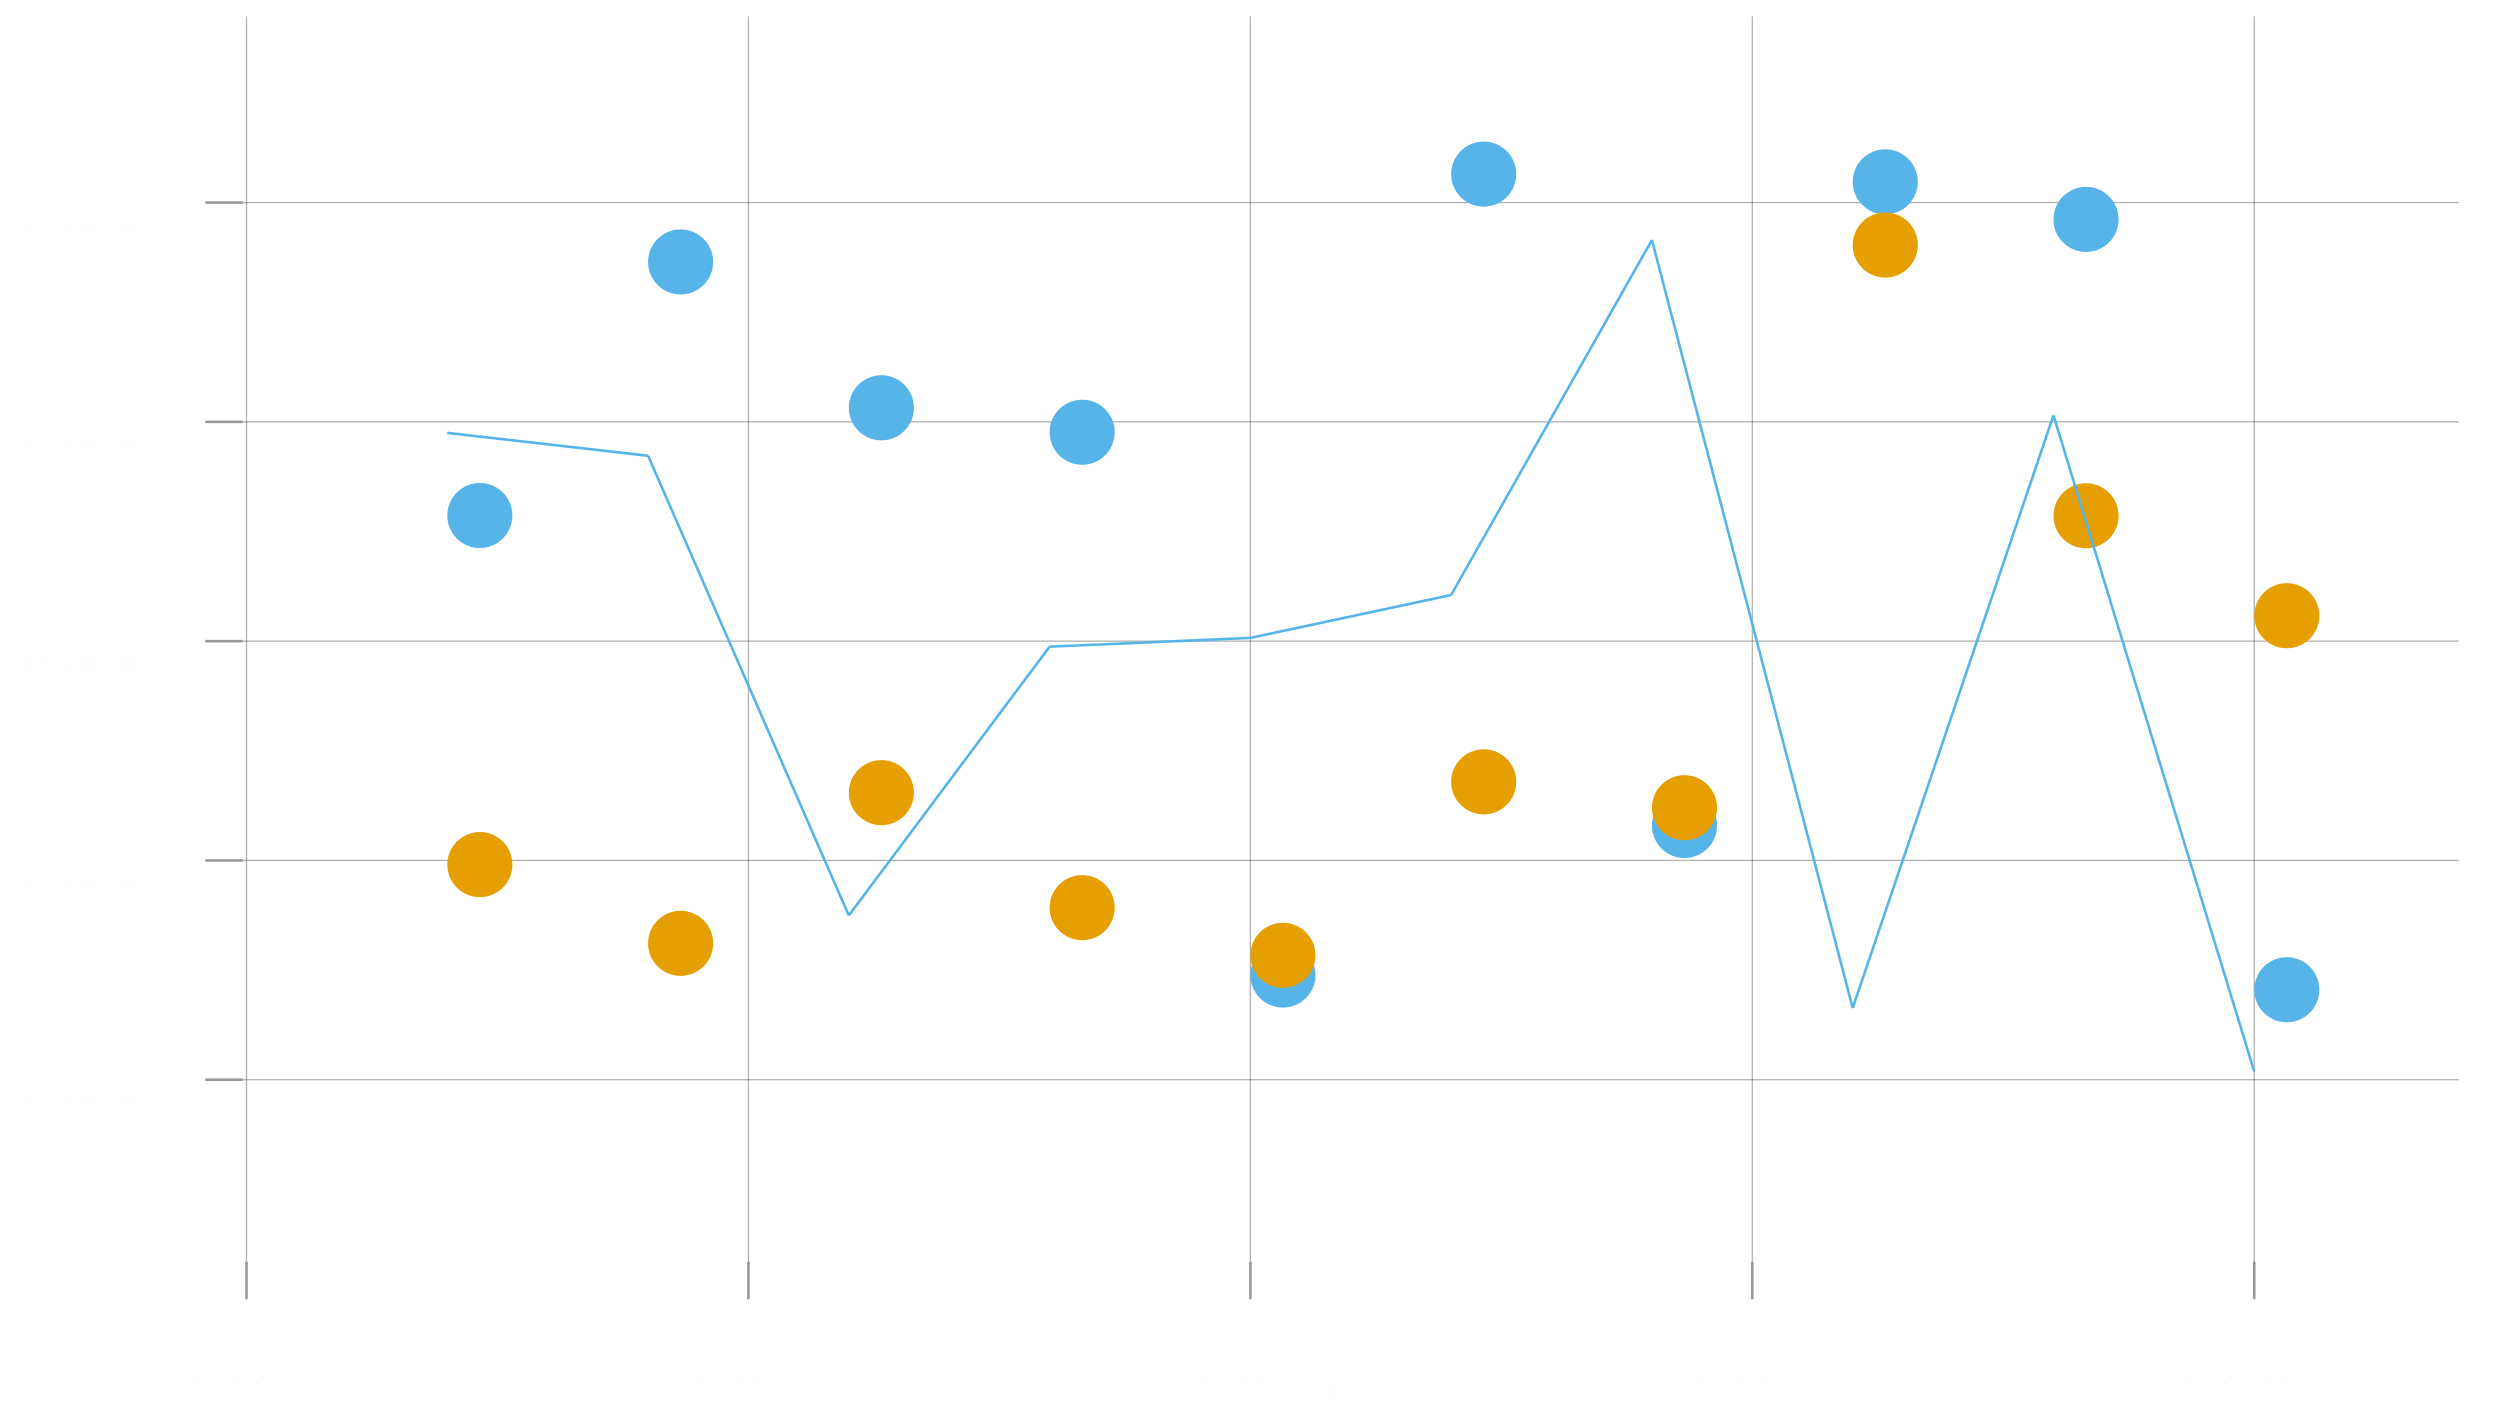
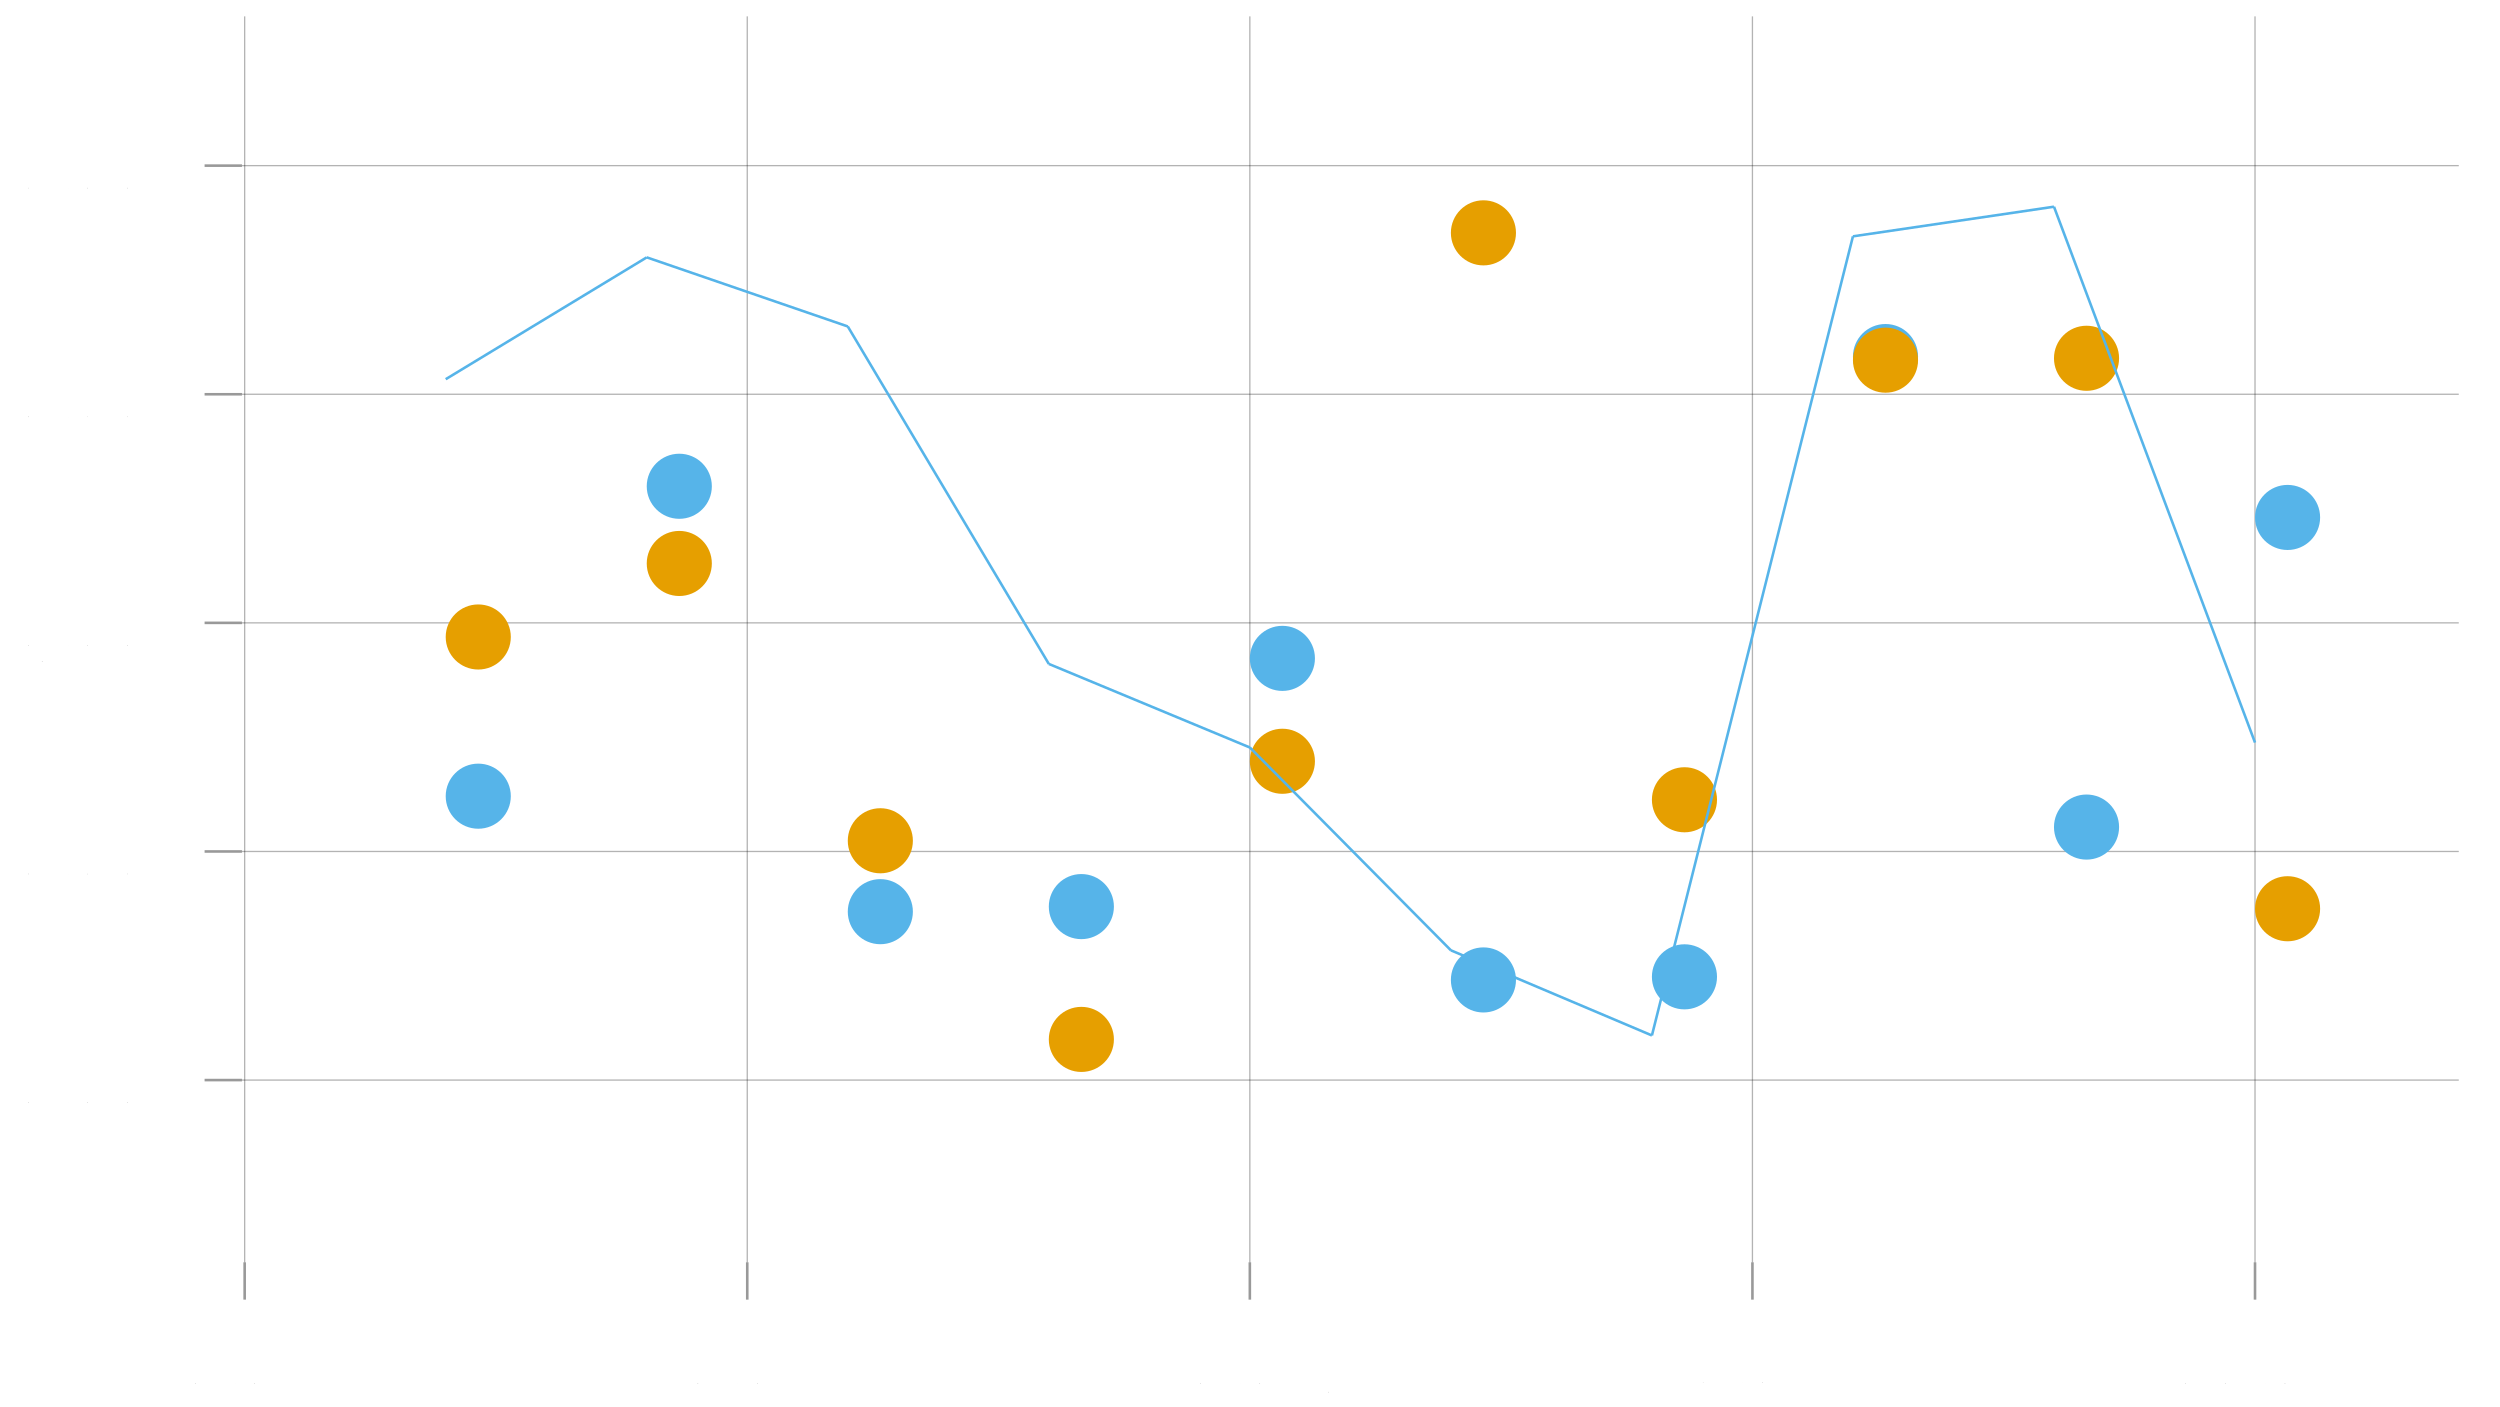
<svg xmlns="http://www.w3.org/2000/svg" xmlns:xlink="http://www.w3.org/1999/xlink" width="960pt" height="540pt" viewBox="0 0 960 540" version="1.1">
  <defs>
    <g>
      <symbol overflow="visible" id="glyph0-0">
        <path style="stroke:none;" d="M 0.016 0.047 L 0.016 -0.219 L 0.172 -0.219 L 0.172 0.047 Z M 0.031 0.031 L 0.156 0.031 L 0.156 -0.203 L 0.031 -0.203 Z M 0.031 0.031 " />
      </symbol>
      <symbol overflow="visible" id="glyph0-1">
        <path style="stroke:none;" d="M 0.094 -0.203 C 0.082 -0.203 0.07 -0.191 0.062 -0.172 C 0.051 -0.16 0.047 -0.141 0.047 -0.109 C 0.047 -0.078 0.051 -0.051 0.062 -0.031 C 0.07 -0.02 0.082 -0.016 0.094 -0.016 C 0.113 -0.016 0.125 -0.02 0.125 -0.031 C 0.133 -0.051 0.141 -0.078 0.141 -0.109 C 0.141 -0.141 0.133 -0.16 0.125 -0.172 C 0.125 -0.191 0.113 -0.203 0.094 -0.203 Z M 0.094 -0.234 C 0.125 -0.234 0.145 -0.223 0.156 -0.203 C 0.164 -0.18 0.172 -0.148 0.172 -0.109 C 0.172 -0.078 0.164 -0.051 0.156 -0.031 C 0.145 -0.008 0.125 0 0.094 0 C 0.07 0 0.051 -0.008 0.031 -0.031 C 0.02 -0.051 0.016 -0.078 0.016 -0.109 C 0.016 -0.148 0.02 -0.18 0.031 -0.203 C 0.051 -0.223 0.07 -0.234 0.094 -0.234 Z M 0.094 -0.234 " />
      </symbol>
      <symbol overflow="visible" id="glyph0-2">
        <path style="stroke:none;" d="M 0.031 -0.031 L 0.062 -0.031 L 0.062 0 L 0.031 0 Z M 0.031 -0.031 " />
      </symbol>
      <symbol overflow="visible" id="glyph0-3">
        <path style="stroke:none;" d="M 0.062 -0.031 L 0.172 -0.031 L 0.172 0 L 0.031 0 L 0.031 -0.031 C 0.031 -0.039 0.039 -0.055 0.062 -0.078 C 0.094 -0.098 0.109 -0.109 0.109 -0.109 C 0.117 -0.117 0.125 -0.129 0.125 -0.141 C 0.133 -0.148 0.141 -0.16 0.141 -0.172 C 0.141 -0.18 0.133 -0.188 0.125 -0.188 C 0.113 -0.195 0.102 -0.203 0.094 -0.203 C 0.082 -0.203 0.07 -0.195 0.062 -0.188 C 0.051 -0.188 0.039 -0.188 0.031 -0.188 L 0.031 -0.219 C 0.039 -0.219 0.051 -0.219 0.062 -0.219 C 0.07 -0.227 0.082 -0.234 0.094 -0.234 C 0.113 -0.234 0.129 -0.223 0.141 -0.203 C 0.16 -0.191 0.172 -0.18 0.172 -0.172 C 0.172 -0.16 0.164 -0.148 0.156 -0.141 C 0.156 -0.129 0.148 -0.117 0.141 -0.109 C 0.141 -0.109 0.129 -0.098 0.109 -0.078 C 0.098 -0.066 0.082 -0.051 0.062 -0.031 Z M 0.062 -0.031 " />
      </symbol>
      <symbol overflow="visible" id="glyph0-4">
        <path style="stroke:none;" d="M 0.031 -0.234 L 0.156 -0.234 L 0.156 -0.203 L 0.062 -0.203 L 0.062 -0.141 C 0.07 -0.148 0.082 -0.156 0.094 -0.156 C 0.113 -0.156 0.129 -0.145 0.141 -0.125 C 0.16 -0.113 0.172 -0.098 0.172 -0.078 C 0.172 -0.047 0.16 -0.023 0.141 -0.016 C 0.129 -0.004 0.109 0 0.078 0 C 0.066 0 0.055 0 0.047 0 C 0.035 0 0.031 0 0.031 0 L 0.031 -0.031 C 0.031 -0.031 0.035 -0.023 0.047 -0.016 C 0.055 -0.016 0.066 -0.016 0.078 -0.016 C 0.098 -0.016 0.113 -0.02 0.125 -0.031 C 0.133 -0.039 0.141 -0.055 0.141 -0.078 C 0.141 -0.086 0.133 -0.098 0.125 -0.109 C 0.113 -0.117 0.098 -0.125 0.078 -0.125 C 0.078 -0.125 0.07 -0.117 0.062 -0.109 C 0.051 -0.109 0.039 -0.109 0.031 -0.109 Z M 0.031 -0.234 " />
      </symbol>
      <symbol overflow="visible" id="glyph0-5">
        <path style="stroke:none;" d="M 0.031 -0.234 L 0.172 -0.234 L 0.172 -0.219 L 0.094 0 L 0.062 0 L 0.141 -0.203 L 0.031 -0.203 Z M 0.031 -0.234 " />
      </symbol>
      <symbol overflow="visible" id="glyph0-6">
        <path style="stroke:none;" d="M 0.031 -0.031 L 0.094 -0.031 L 0.094 -0.203 L 0.031 -0.188 L 0.031 -0.219 L 0.094 -0.234 L 0.125 -0.234 L 0.125 -0.031 L 0.172 -0.031 L 0.172 0 L 0.031 0 Z M 0.031 -0.031 " />
      </symbol>
      <symbol overflow="visible" id="glyph1-0">
        <path style="stroke:none;" d="M 0.016 0.062 L 0.016 -0.266 L 0.203 -0.266 L 0.203 0.062 Z M 0.047 0.047 L 0.188 0.047 L 0.188 -0.25 L 0.047 -0.25 Z M 0.047 0.047 " />
      </symbol>
      <symbol overflow="visible" id="glyph1-1">
        <path style="stroke:none;" d="M 0.203 -0.203 L 0.125 -0.109 L 0.203 0 L 0.172 0 L 0.109 -0.078 L 0.047 0 L 0.016 0 L 0.094 -0.109 L 0.016 -0.203 L 0.062 -0.203 L 0.109 -0.141 L 0.156 -0.203 Z M 0.203 -0.203 " />
      </symbol>
      <symbol overflow="visible" id="glyph2-0">
        <path style="stroke:none;" d="M -0.062 0.016 L 0.266 0.016 L 0.266 0.203 L -0.062 0.203 Z M -0.047 0.047 L -0.047 0.188 L 0.25 0.188 L 0.25 0.047 Z M -0.047 0.047 " />
      </symbol>
      <symbol overflow="visible" id="glyph2-1">
        <path style="stroke:none;" d="M -0.016 0.125 C -0.047 0.113 -0.062 0.102 -0.062 0.094 C -0.07 0.082 -0.078 0.07 -0.078 0.062 L -0.078 0.031 L -0.047 0.031 L -0.047 0.047 C -0.047 0.055 -0.039 0.062 -0.031 0.062 C -0.031 0.07 -0.023 0.082 -0.016 0.094 L 0 0.094 L 0.203 0.016 L 0.203 0.047 L 0.047 0.109 L 0.203 0.172 L 0.203 0.203 Z M -0.016 0.125 " />
      </symbol>
    </g>
  </defs>
  <g id="surface6">
    <rect x="0" y="0" width="960" height="540" style="fill:rgb(100%,100%,100%);fill-opacity:1;stroke:none;" />
    <g style="fill:rgb(0%,0%,0%);fill-opacity:1;">
-       <use xlink:href="#glyph0-1" x="75.527" y="531.305" />
+       <use xlink:href="#glyph0-1" x="74.902" y="531.316" />
    </g>
    <g style="fill:rgb(0%,0%,0%);fill-opacity:1;">
-       <use xlink:href="#glyph0-2" x="90.906" y="531.305" />
+       <use xlink:href="#glyph0-2" x="90.219" y="531.316" />
    </g>
    <g style="fill:rgb(0%,0%,0%);fill-opacity:1;">
-       <use xlink:href="#glyph0-1" x="98.41" y="531.305" />
+       <use xlink:href="#glyph0-1" x="97.691" y="531.316" />
    </g>
    <g style="fill:rgb(0%,0%,0%);fill-opacity:1;">
-       <use xlink:href="#glyph0-3" x="268.27" y="531.305" />
+       <use xlink:href="#glyph0-3" x="267.895" y="531.316" />
    </g>
    <g style="fill:rgb(0%,0%,0%);fill-opacity:1;">
-       <use xlink:href="#glyph0-2" x="283.652" y="531.305" />
+       <use xlink:href="#glyph0-2" x="283.211" y="531.316" />
    </g>
    <g style="fill:rgb(0%,0%,0%);fill-opacity:1;">
-       <use xlink:href="#glyph0-4" x="291.152" y="531.305" />
+       <use xlink:href="#glyph0-4" x="290.684" y="531.316" />
    </g>
    <g style="fill:rgb(0%,0%,0%);fill-opacity:1;">
-       <use xlink:href="#glyph0-4" x="461.012" y="531.305" />
+       <use xlink:href="#glyph0-4" x="460.887" y="531.316" />
    </g>
    <g style="fill:rgb(0%,0%,0%);fill-opacity:1;">
-       <use xlink:href="#glyph0-2" x="476.395" y="531.305" />
+       <use xlink:href="#glyph0-2" x="476.203" y="531.316" />
    </g>
    <g style="fill:rgb(0%,0%,0%);fill-opacity:1;">
-       <use xlink:href="#glyph0-1" x="483.895" y="531.305" />
+       <use xlink:href="#glyph0-1" x="483.676" y="531.316" />
    </g>
    <g style="fill:rgb(0%,0%,0%);fill-opacity:1;">
-       <use xlink:href="#glyph0-5" x="653.754" y="530.93" />
+       <use xlink:href="#glyph0-5" x="653.879" y="530.945" />
    </g>
    <g style="fill:rgb(0%,0%,0%);fill-opacity:1;">
-       <use xlink:href="#glyph0-2" x="669.137" y="530.93" />
+       <use xlink:href="#glyph0-2" x="669.195" y="530.945" />
    </g>
    <g style="fill:rgb(0%,0%,0%);fill-opacity:1;">
-       <use xlink:href="#glyph0-4" x="676.641" y="530.93" />
+       <use xlink:href="#glyph0-4" x="676.668" y="530.945" />
    </g>
    <g style="fill:rgb(0%,0%,0%);fill-opacity:1;">
-       <use xlink:href="#glyph0-6" x="838.809" y="531.305" />
+       <use xlink:href="#glyph0-6" x="839.211" y="531.316" />
    </g>
    <g style="fill:rgb(0%,0%,0%);fill-opacity:1;">
-       <use xlink:href="#glyph0-1" x="854.188" y="531.305" />
+       <use xlink:href="#glyph0-1" x="854.527" y="531.316" />
    </g>
    <g style="fill:rgb(0%,0%,0%);fill-opacity:1;">
-       <use xlink:href="#glyph0-2" x="869.57" y="531.305" />
+       <use xlink:href="#glyph0-2" x="869.848" y="531.316" />
    </g>
    <g style="fill:rgb(0%,0%,0%);fill-opacity:1;">
-       <use xlink:href="#glyph0-1" x="877.074" y="531.305" />
+       <use xlink:href="#glyph0-1" x="877.32" y="531.316" />
    </g>
    <g style="fill:rgb(0%,0%,0%);fill-opacity:1;">
-       <use xlink:href="#glyph0-1" x="10.793" y="423.422" />
+       <use xlink:href="#glyph0-1" x="10.789" y="423.523" />
    </g>
    <g style="fill:rgb(0%,0%,0%);fill-opacity:1;">
-       <use xlink:href="#glyph0-2" x="26.172" y="423.422" />
+       <use xlink:href="#glyph0-2" x="26.109" y="423.523" />
    </g>
    <g style="fill:rgb(0%,0%,0%);fill-opacity:1;">
-       <use xlink:href="#glyph0-1" x="33.676" y="423.422" />
+       <use xlink:href="#glyph0-1" x="33.578" y="423.523" />
    </g>
    <g style="fill:rgb(0%,0%,0%);fill-opacity:1;">
-       <use xlink:href="#glyph0-1" x="49.055" y="423.422" />
+       <use xlink:href="#glyph0-1" x="48.898" y="423.523" />
    </g>
    <g style="fill:rgb(0%,0%,0%);fill-opacity:1;">
-       <use xlink:href="#glyph0-1" x="10.793" y="339.215" />
+       <use xlink:href="#glyph0-1" x="10.789" y="335.738" />
    </g>
    <g style="fill:rgb(0%,0%,0%);fill-opacity:1;">
-       <use xlink:href="#glyph0-2" x="26.172" y="339.215" />
+       <use xlink:href="#glyph0-2" x="26.109" y="335.738" />
    </g>
    <g style="fill:rgb(0%,0%,0%);fill-opacity:1;">
-       <use xlink:href="#glyph0-3" x="33.676" y="339.215" />
+       <use xlink:href="#glyph0-3" x="33.578" y="335.738" />
    </g>
    <g style="fill:rgb(0%,0%,0%);fill-opacity:1;">
-       <use xlink:href="#glyph0-4" x="49.055" y="339.215" />
+       <use xlink:href="#glyph0-4" x="48.898" y="335.738" />
    </g>
    <g style="fill:rgb(0%,0%,0%);fill-opacity:1;">
-       <use xlink:href="#glyph0-1" x="10.793" y="255.008" />
+       <use xlink:href="#glyph0-1" x="10.789" y="247.949" />
    </g>
    <g style="fill:rgb(0%,0%,0%);fill-opacity:1;">
-       <use xlink:href="#glyph0-2" x="26.172" y="255.008" />
+       <use xlink:href="#glyph0-2" x="26.109" y="247.949" />
    </g>
    <g style="fill:rgb(0%,0%,0%);fill-opacity:1;">
-       <use xlink:href="#glyph0-4" x="33.676" y="255.008" />
+       <use xlink:href="#glyph0-4" x="33.578" y="247.949" />
    </g>
    <g style="fill:rgb(0%,0%,0%);fill-opacity:1;">
-       <use xlink:href="#glyph0-1" x="49.055" y="255.008" />
+       <use xlink:href="#glyph0-1" x="48.898" y="247.949" />
    </g>
    <g style="fill:rgb(0%,0%,0%);fill-opacity:1;">
-       <use xlink:href="#glyph0-1" x="10.793" y="170.801" />
+       <use xlink:href="#glyph0-1" x="10.789" y="160.164" />
    </g>
    <g style="fill:rgb(0%,0%,0%);fill-opacity:1;">
-       <use xlink:href="#glyph0-2" x="26.172" y="170.801" />
+       <use xlink:href="#glyph0-2" x="26.109" y="160.164" />
    </g>
    <g style="fill:rgb(0%,0%,0%);fill-opacity:1;">
-       <use xlink:href="#glyph0-5" x="33.676" y="170.801" />
+       <use xlink:href="#glyph0-5" x="33.578" y="160.164" />
    </g>
    <g style="fill:rgb(0%,0%,0%);fill-opacity:1;">
-       <use xlink:href="#glyph0-4" x="49.055" y="170.801" />
+       <use xlink:href="#glyph0-4" x="48.898" y="160.164" />
    </g>
    <g style="fill:rgb(0%,0%,0%);fill-opacity:1;">
-       <use xlink:href="#glyph0-6" x="10.793" y="86.594" />
+       <use xlink:href="#glyph0-6" x="10.789" y="72.379" />
    </g>
    <g style="fill:rgb(0%,0%,0%);fill-opacity:1;">
-       <use xlink:href="#glyph0-2" x="26.172" y="86.594" />
+       <use xlink:href="#glyph0-2" x="26.109" y="72.379" />
    </g>
    <g style="fill:rgb(0%,0%,0%);fill-opacity:1;">
-       <use xlink:href="#glyph0-1" x="33.676" y="86.594" />
+       <use xlink:href="#glyph0-1" x="33.578" y="72.379" />
    </g>
    <g style="fill:rgb(0%,0%,0%);fill-opacity:1;">
-       <use xlink:href="#glyph0-1" x="49.055" y="86.594" />
+       <use xlink:href="#glyph0-1" x="48.898" y="72.379" />
    </g>
    <g style="fill:rgb(0%,0%,0%);fill-opacity:1;">
-       <use xlink:href="#glyph1-1" x="510.141" y="534.715" />
+       <use xlink:href="#glyph1-1" x="510.02" y="534.715" />
    </g>
    <g style="fill:rgb(0%,0%,0%);fill-opacity:1;">
-       <use xlink:href="#glyph2-1" x="16.191" y="253.949" />
+       <use xlink:href="#glyph2-1" x="16.168" y="254.02" />
    </g>
-     <path style="fill:none;stroke-width:0.5;stroke-linecap:butt;stroke-linejoin:miter;stroke:rgb(0%,0%,0%);stroke-opacity:0.3;stroke-miterlimit:10;" d="M 94.66 484.523 L 94.66 6.285 " />
-     <path style="fill:none;stroke-width:0.5;stroke-linecap:butt;stroke-linejoin:miter;stroke:rgb(0%,0%,0%);stroke-opacity:0.3;stroke-miterlimit:10;" d="M 287.402 484.523 L 287.402 6.285 " />
-     <path style="fill:none;stroke-width:0.5;stroke-linecap:butt;stroke-linejoin:miter;stroke:rgb(0%,0%,0%);stroke-opacity:0.3;stroke-miterlimit:10;" d="M 480.145 484.523 L 480.145 6.285 " />
-     <path style="fill:none;stroke-width:0.5;stroke-linecap:butt;stroke-linejoin:miter;stroke:rgb(0%,0%,0%);stroke-opacity:0.3;stroke-miterlimit:10;" d="M 672.887 484.523 L 672.887 6.285 " />
-     <path style="fill:none;stroke-width:0.5;stroke-linecap:butt;stroke-linejoin:miter;stroke:rgb(0%,0%,0%);stroke-opacity:0.3;stroke-miterlimit:10;" d="M 865.633 484.523 L 865.633 6.285 " />
-     <path style="fill:none;stroke-width:0.5;stroke-linecap:butt;stroke-linejoin:miter;stroke:rgb(0%,0%,0%);stroke-opacity:0.3;stroke-miterlimit:10;" d="M 93.246 414.613 L 944.141 414.613 " />
-     <path style="fill:none;stroke-width:0.5;stroke-linecap:butt;stroke-linejoin:miter;stroke:rgb(0%,0%,0%);stroke-opacity:0.3;stroke-miterlimit:10;" d="M 93.246 330.406 L 944.141 330.406 " />
-     <path style="fill:none;stroke-width:0.5;stroke-linecap:butt;stroke-linejoin:miter;stroke:rgb(0%,0%,0%);stroke-opacity:0.3;stroke-miterlimit:10;" d="M 93.246 246.199 L 944.141 246.199 " />
-     <path style="fill:none;stroke-width:0.5;stroke-linecap:butt;stroke-linejoin:miter;stroke:rgb(0%,0%,0%);stroke-opacity:0.3;stroke-miterlimit:10;" d="M 93.246 161.992 L 944.141 161.992 " />
-     <path style="fill:none;stroke-width:0.5;stroke-linecap:butt;stroke-linejoin:miter;stroke:rgb(0%,0%,0%);stroke-opacity:0.3;stroke-miterlimit:10;" d="M 93.246 77.785 L 944.141 77.785 " />
-     <path style="fill:none;stroke-width:1;stroke-linecap:butt;stroke-linejoin:miter;stroke:rgb(0%,0%,0%);stroke-opacity:0.4;stroke-miterlimit:10;" d="M 94.66 498.918 L 94.66 484.523 " />
-     <path style="fill:none;stroke-width:1;stroke-linecap:butt;stroke-linejoin:miter;stroke:rgb(0%,0%,0%);stroke-opacity:0.4;stroke-miterlimit:10;" d="M 287.402 498.918 L 287.402 484.523 " />
-     <path style="fill:none;stroke-width:1;stroke-linecap:butt;stroke-linejoin:miter;stroke:rgb(0%,0%,0%);stroke-opacity:0.4;stroke-miterlimit:10;" d="M 480.145 498.918 L 480.145 484.523 " />
-     <path style="fill:none;stroke-width:1;stroke-linecap:butt;stroke-linejoin:miter;stroke:rgb(0%,0%,0%);stroke-opacity:0.4;stroke-miterlimit:10;" d="M 672.887 498.918 L 672.887 484.523 " />
-     <path style="fill:none;stroke-width:1;stroke-linecap:butt;stroke-linejoin:miter;stroke:rgb(0%,0%,0%);stroke-opacity:0.4;stroke-miterlimit:10;" d="M 865.633 498.918 L 865.633 484.523 " />
-     <path style="fill:none;stroke-width:1;stroke-linecap:butt;stroke-linejoin:miter;stroke:rgb(0%,0%,0%);stroke-opacity:0.4;stroke-miterlimit:10;" d="M 78.84 414.613 L 93.246 414.613 " />
-     <path style="fill:none;stroke-width:1;stroke-linecap:butt;stroke-linejoin:miter;stroke:rgb(0%,0%,0%);stroke-opacity:0.4;stroke-miterlimit:10;" d="M 78.84 330.406 L 93.246 330.406 " />
-     <path style="fill:none;stroke-width:1;stroke-linecap:butt;stroke-linejoin:miter;stroke:rgb(0%,0%,0%);stroke-opacity:0.4;stroke-miterlimit:10;" d="M 78.84 246.199 L 93.246 246.199 " />
-     <path style="fill:none;stroke-width:1;stroke-linecap:butt;stroke-linejoin:miter;stroke:rgb(0%,0%,0%);stroke-opacity:0.4;stroke-miterlimit:10;" d="M 78.84 161.992 L 93.246 161.992 " />
-     <path style="fill:none;stroke-width:1;stroke-linecap:butt;stroke-linejoin:miter;stroke:rgb(0%,0%,0%);stroke-opacity:0.4;stroke-miterlimit:10;" d="M 78.84 77.785 L 93.246 77.785 " />
-     <path style=" stroke:none;fill-rule:nonzero;fill:rgb(33.725%,70.588%,91.373%);fill-opacity:1;" d="M 196.758 197.965 C 196.758 204.871 191.16 210.465 184.258 210.465 C 177.352 210.465 171.758 204.871 171.758 197.965 C 171.758 191.062 177.352 185.465 184.258 185.465 C 191.16 185.465 196.758 191.062 196.758 197.965 " />
-     <path style=" stroke:none;fill-rule:nonzero;fill:rgb(33.725%,70.588%,91.373%);fill-opacity:1;" d="M 273.855 100.582 C 273.855 107.484 268.258 113.082 261.355 113.082 C 254.449 113.082 248.855 107.484 248.855 100.582 C 248.855 93.68 254.449 88.082 261.355 88.082 C 268.258 88.082 273.855 93.68 273.855 100.582 " />
-     <path style=" stroke:none;fill-rule:nonzero;fill:rgb(33.725%,70.588%,91.373%);fill-opacity:1;" d="M 350.949 156.598 C 350.949 163.5 345.355 169.098 338.449 169.098 C 331.547 169.098 325.949 163.5 325.949 156.598 C 325.949 149.695 331.547 144.098 338.449 144.098 C 345.355 144.098 350.949 149.695 350.949 156.598 " />
-     <path style=" stroke:none;fill-rule:nonzero;fill:rgb(33.725%,70.588%,91.373%);fill-opacity:1;" d="M 428.047 165.988 C 428.047 172.891 422.453 178.488 415.547 178.488 C 408.645 178.488 403.047 172.891 403.047 165.988 C 403.047 159.082 408.645 153.488 415.547 153.488 C 422.453 153.488 428.047 159.082 428.047 165.988 " />
-     <path style=" stroke:none;fill-rule:nonzero;fill:rgb(33.725%,70.588%,91.373%);fill-opacity:1;" d="M 505.145 374.41 C 505.145 381.316 499.547 386.91 492.645 386.91 C 485.742 386.91 480.145 381.316 480.145 374.41 C 480.145 367.508 485.742 361.91 492.645 361.91 C 499.547 361.91 505.145 367.508 505.145 374.41 " />
-     <path style=" stroke:none;fill-rule:nonzero;fill:rgb(33.725%,70.588%,91.373%);fill-opacity:1;" d="M 582.242 66.848 C 582.242 73.754 576.645 79.348 569.742 79.348 C 562.84 79.348 557.242 73.754 557.242 66.848 C 557.242 59.945 562.84 54.348 569.742 54.348 C 576.645 54.348 582.242 59.945 582.242 66.848 " />
-     <path style=" stroke:none;fill-rule:nonzero;fill:rgb(33.725%,70.588%,91.373%);fill-opacity:1;" d="M 659.34 316.988 C 659.34 323.891 653.742 329.488 646.84 329.488 C 639.938 329.488 634.34 323.891 634.34 316.988 C 634.34 310.086 639.938 304.488 646.84 304.488 C 653.742 304.488 659.34 310.086 659.34 316.988 " />
-     <path style=" stroke:none;fill-rule:nonzero;fill:rgb(33.725%,70.588%,91.373%);fill-opacity:1;" d="M 736.438 69.836 C 736.438 76.738 730.84 82.336 723.938 82.336 C 717.031 82.336 711.438 76.738 711.438 69.836 C 711.438 62.93 717.031 57.336 723.938 57.336 C 730.84 57.336 736.438 62.93 736.438 69.836 " />
-     <path style=" stroke:none;fill-rule:nonzero;fill:rgb(33.725%,70.588%,91.373%);fill-opacity:1;" d="M 813.535 84.246 C 813.535 91.148 807.938 96.746 801.035 96.746 C 794.129 96.746 788.535 91.148 788.535 84.246 C 788.535 77.344 794.129 71.746 801.035 71.746 C 807.938 71.746 813.535 77.344 813.535 84.246 " />
-     <path style=" stroke:none;fill-rule:nonzero;fill:rgb(33.725%,70.588%,91.373%);fill-opacity:1;" d="M 890.633 380.062 C 890.633 386.969 885.035 392.562 878.133 392.562 C 871.227 392.562 865.633 386.969 865.633 380.062 C 865.633 373.16 871.227 367.562 878.133 367.562 C 885.035 367.562 890.633 373.16 890.633 380.062 " />
-     <path style=" stroke:none;fill-rule:nonzero;fill:rgb(90.196%,62.353%,0%);fill-opacity:1;" d="M 196.758 332.004 C 196.758 338.91 191.16 344.504 184.258 344.504 C 177.352 344.504 171.758 338.91 171.758 332.004 C 171.758 325.102 177.352 319.504 184.258 319.504 C 191.16 319.504 196.758 325.102 196.758 332.004 " />
-     <path style=" stroke:none;fill-rule:nonzero;fill:rgb(90.196%,62.353%,0%);fill-opacity:1;" d="M 273.855 362.234 C 273.855 369.137 268.258 374.734 261.355 374.734 C 254.449 374.734 248.855 369.137 248.855 362.234 C 248.855 355.332 254.449 349.734 261.355 349.734 C 268.258 349.734 273.855 355.332 273.855 362.234 " />
-     <path style=" stroke:none;fill-rule:nonzero;fill:rgb(90.196%,62.353%,0%);fill-opacity:1;" d="M 350.949 304.375 C 350.949 311.281 345.355 316.875 338.449 316.875 C 331.547 316.875 325.949 311.281 325.949 304.375 C 325.949 297.473 331.547 291.875 338.449 291.875 C 345.355 291.875 350.949 297.473 350.949 304.375 " />
-     <path style=" stroke:none;fill-rule:nonzero;fill:rgb(90.196%,62.353%,0%);fill-opacity:1;" d="M 428.047 348.543 C 428.047 355.445 422.453 361.043 415.547 361.043 C 408.645 361.043 403.047 355.445 403.047 348.543 C 403.047 341.641 408.645 336.043 415.547 336.043 C 422.453 336.043 428.047 341.641 428.047 348.543 " />
-     <path style=" stroke:none;fill-rule:nonzero;fill:rgb(90.196%,62.353%,0%);fill-opacity:1;" d="M 505.145 366.832 C 505.145 373.734 499.547 379.332 492.645 379.332 C 485.742 379.332 480.145 373.734 480.145 366.832 C 480.145 359.93 485.742 354.332 492.645 354.332 C 499.547 354.332 505.145 359.93 505.145 366.832 " />
-     <path style=" stroke:none;fill-rule:nonzero;fill:rgb(90.196%,62.353%,0%);fill-opacity:1;" d="M 582.242 300.227 C 582.242 307.133 576.645 312.727 569.742 312.727 C 562.84 312.727 557.242 307.133 557.242 300.227 C 557.242 293.324 562.84 287.727 569.742 287.727 C 576.645 287.727 582.242 293.324 582.242 300.227 " />
-     <path style=" stroke:none;fill-rule:nonzero;fill:rgb(90.196%,62.353%,0%);fill-opacity:1;" d="M 659.34 310.164 C 659.34 317.066 653.742 322.664 646.84 322.664 C 639.938 322.664 634.34 317.066 634.34 310.164 C 634.34 303.258 639.938 297.664 646.84 297.664 C 653.742 297.664 659.34 303.258 659.34 310.164 " />
-     <path style=" stroke:none;fill-rule:nonzero;fill:rgb(90.196%,62.353%,0%);fill-opacity:1;" d="M 736.438 94.098 C 736.438 101 730.84 106.598 723.938 106.598 C 717.031 106.598 711.438 101 711.438 94.098 C 711.438 87.191 717.031 81.598 723.938 81.598 C 730.84 81.598 736.438 87.191 736.438 94.098 " />
-     <path style=" stroke:none;fill-rule:nonzero;fill:rgb(90.196%,62.353%,0%);fill-opacity:1;" d="M 813.535 198.055 C 813.535 204.957 807.938 210.555 801.035 210.555 C 794.129 210.555 788.535 204.957 788.535 198.055 C 788.535 191.152 794.129 185.555 801.035 185.555 C 807.938 185.555 813.535 191.152 813.535 198.055 " />
-     <path style=" stroke:none;fill-rule:nonzero;fill:rgb(90.196%,62.353%,0%);fill-opacity:1;" d="M 890.633 236.445 C 890.633 243.348 885.035 248.945 878.133 248.945 C 871.227 248.945 865.633 243.348 865.633 236.445 C 865.633 229.543 871.227 223.945 878.133 223.945 C 885.035 223.945 890.633 229.543 890.633 236.445 " />
-     <path style="fill:none;stroke-width:1;stroke-linecap:butt;stroke-linejoin:miter;stroke:rgb(33.725%,70.588%,91.373%);stroke-opacity:1;stroke-miterlimit:10;" d="M 171.758 166.234 L 248.855 175.016 M 248.855 175.016 L 325.949 351.543 M 325.949 351.543 L 403.047 248.32 M 403.047 248.32 L 480.145 244.949 M 480.145 244.949 L 557.242 228.477 M 557.242 228.477 L 634.34 92.152 M 634.34 92.152 L 711.438 387.07 M 711.438 387.07 L 788.535 159.488 M 788.535 159.488 L 865.633 411.461 M 865.633 411.461 " />
+     <path style="fill:none;stroke-width:0.5;stroke-linecap:butt;stroke-linejoin:miter;stroke:rgb(0%,0%,0%);stroke-opacity:0.3;stroke-miterlimit:10;" d="M 93.953 484.727 L 93.953 6.285 " />
+     <path style="fill:none;stroke-width:0.5;stroke-linecap:butt;stroke-linejoin:miter;stroke:rgb(0%,0%,0%);stroke-opacity:0.3;stroke-miterlimit:10;" d="M 286.945 484.727 L 286.945 6.285 " />
+     <path style="fill:none;stroke-width:0.5;stroke-linecap:butt;stroke-linejoin:miter;stroke:rgb(0%,0%,0%);stroke-opacity:0.3;stroke-miterlimit:10;" d="M 479.938 484.727 L 479.938 6.285 " />
+     <path style="fill:none;stroke-width:0.5;stroke-linecap:butt;stroke-linejoin:miter;stroke:rgb(0%,0%,0%);stroke-opacity:0.3;stroke-miterlimit:10;" d="M 672.934 484.727 L 672.934 6.285 " />
+     <path style="fill:none;stroke-width:0.5;stroke-linecap:butt;stroke-linejoin:miter;stroke:rgb(0%,0%,0%);stroke-opacity:0.3;stroke-miterlimit:10;" d="M 865.926 484.727 L 865.926 6.285 " />
+     <path style="fill:none;stroke-width:0.5;stroke-linecap:butt;stroke-linejoin:miter;stroke:rgb(0%,0%,0%);stroke-opacity:0.3;stroke-miterlimit:10;" d="M 92.91 414.75 L 944.168 414.75 " />
+     <path style="fill:none;stroke-width:0.5;stroke-linecap:butt;stroke-linejoin:miter;stroke:rgb(0%,0%,0%);stroke-opacity:0.3;stroke-miterlimit:10;" d="M 92.91 326.965 L 944.168 326.965 " />
+     <path style="fill:none;stroke-width:0.5;stroke-linecap:butt;stroke-linejoin:miter;stroke:rgb(0%,0%,0%);stroke-opacity:0.3;stroke-miterlimit:10;" d="M 92.91 239.18 L 944.168 239.18 " />
+     <path style="fill:none;stroke-width:0.5;stroke-linecap:butt;stroke-linejoin:miter;stroke:rgb(0%,0%,0%);stroke-opacity:0.3;stroke-miterlimit:10;" d="M 92.91 151.395 L 944.168 151.395 " />
+     <path style="fill:none;stroke-width:0.5;stroke-linecap:butt;stroke-linejoin:miter;stroke:rgb(0%,0%,0%);stroke-opacity:0.3;stroke-miterlimit:10;" d="M 92.91 63.605 L 944.168 63.605 " />
+     <path style="fill:none;stroke-width:1;stroke-linecap:butt;stroke-linejoin:miter;stroke:rgb(0%,0%,0%);stroke-opacity:0.4;stroke-miterlimit:10;" d="M 93.953 499.062 L 93.953 484.727 " />
+     <path style="fill:none;stroke-width:1;stroke-linecap:butt;stroke-linejoin:miter;stroke:rgb(0%,0%,0%);stroke-opacity:0.4;stroke-miterlimit:10;" d="M 286.945 499.062 L 286.945 484.727 " />
+     <path style="fill:none;stroke-width:1;stroke-linecap:butt;stroke-linejoin:miter;stroke:rgb(0%,0%,0%);stroke-opacity:0.4;stroke-miterlimit:10;" d="M 479.938 499.062 L 479.938 484.727 " />
+     <path style="fill:none;stroke-width:1;stroke-linecap:butt;stroke-linejoin:miter;stroke:rgb(0%,0%,0%);stroke-opacity:0.4;stroke-miterlimit:10;" d="M 672.934 499.062 L 672.934 484.727 " />
+     <path style="fill:none;stroke-width:1;stroke-linecap:butt;stroke-linejoin:miter;stroke:rgb(0%,0%,0%);stroke-opacity:0.4;stroke-miterlimit:10;" d="M 865.926 499.062 L 865.926 484.727 " />
+     <path style="fill:none;stroke-width:1;stroke-linecap:butt;stroke-linejoin:miter;stroke:rgb(0%,0%,0%);stroke-opacity:0.4;stroke-miterlimit:10;" d="M 78.562 414.75 L 92.91 414.75 " />
+     <path style="fill:none;stroke-width:1;stroke-linecap:butt;stroke-linejoin:miter;stroke:rgb(0%,0%,0%);stroke-opacity:0.4;stroke-miterlimit:10;" d="M 78.562 326.965 L 92.91 326.965 " />
+     <path style="fill:none;stroke-width:1;stroke-linecap:butt;stroke-linejoin:miter;stroke:rgb(0%,0%,0%);stroke-opacity:0.4;stroke-miterlimit:10;" d="M 78.562 239.18 L 92.91 239.18 " />
+     <path style="fill:none;stroke-width:1;stroke-linecap:butt;stroke-linejoin:miter;stroke:rgb(0%,0%,0%);stroke-opacity:0.4;stroke-miterlimit:10;" d="M 78.562 151.395 L 92.91 151.395 " />
+     <path style="fill:none;stroke-width:1;stroke-linecap:butt;stroke-linejoin:miter;stroke:rgb(0%,0%,0%);stroke-opacity:0.4;stroke-miterlimit:10;" d="M 78.562 63.605 L 92.91 63.605 " />
+     <path style=" stroke:none;fill-rule:nonzero;fill:rgb(33.725%,70.588%,91.373%);fill-opacity:1;" d="M 196.152 305.734 C 196.152 312.637 190.555 318.234 183.652 318.234 C 176.746 318.234 171.152 312.637 171.152 305.734 C 171.152 298.832 176.746 293.234 183.652 293.234 C 190.555 293.234 196.152 298.832 196.152 305.734 " />
+     <path style=" stroke:none;fill-rule:nonzero;fill:rgb(33.725%,70.588%,91.373%);fill-opacity:1;" d="M 273.348 186.727 C 273.348 193.629 267.754 199.227 260.848 199.227 C 253.945 199.227 248.348 193.629 248.348 186.727 C 248.348 179.82 253.945 174.227 260.848 174.227 C 267.754 174.227 273.348 179.82 273.348 186.727 " />
+     <path style=" stroke:none;fill-rule:nonzero;fill:rgb(33.725%,70.588%,91.373%);fill-opacity:1;" d="M 350.547 350.082 C 350.547 356.984 344.949 362.582 338.047 362.582 C 331.141 362.582 325.547 356.984 325.547 350.082 C 325.547 343.176 331.141 337.582 338.047 337.582 C 344.949 337.582 350.547 343.176 350.547 350.082 " />
+     <path style=" stroke:none;fill-rule:nonzero;fill:rgb(33.725%,70.588%,91.373%);fill-opacity:1;" d="M 427.742 348.133 C 427.742 355.039 422.145 360.633 415.242 360.633 C 408.34 360.633 402.742 355.039 402.742 348.133 C 402.742 341.23 408.34 335.633 415.242 335.633 C 422.145 335.633 427.742 341.23 427.742 348.133 " />
+     <path style=" stroke:none;fill-rule:nonzero;fill:rgb(33.725%,70.588%,91.373%);fill-opacity:1;" d="M 504.938 252.816 C 504.938 259.719 499.344 265.316 492.438 265.316 C 485.535 265.316 479.938 259.719 479.938 252.816 C 479.938 245.914 485.535 240.316 492.438 240.316 C 499.344 240.316 504.938 245.914 504.938 252.816 " />
+     <path style=" stroke:none;fill-rule:nonzero;fill:rgb(33.725%,70.588%,91.373%);fill-opacity:1;" d="M 582.137 376.297 C 582.137 383.199 576.539 388.797 569.637 388.797 C 562.734 388.797 557.137 383.199 557.137 376.297 C 557.137 369.395 562.734 363.797 569.637 363.797 C 576.539 363.797 582.137 369.395 582.137 376.297 " />
+     <path style=" stroke:none;fill-rule:nonzero;fill:rgb(33.725%,70.588%,91.373%);fill-opacity:1;" d="M 659.332 375.102 C 659.332 382.004 653.738 387.602 646.832 387.602 C 639.93 387.602 634.332 382.004 634.332 375.102 C 634.332 368.195 639.93 362.602 646.832 362.602 C 653.738 362.602 659.332 368.195 659.332 375.102 " />
+     <path style=" stroke:none;fill-rule:nonzero;fill:rgb(33.725%,70.588%,91.373%);fill-opacity:1;" d="M 736.531 136.918 C 736.531 143.824 730.934 149.418 724.031 149.418 C 717.125 149.418 711.531 143.824 711.531 136.918 C 711.531 130.016 717.125 124.418 724.031 124.418 C 730.934 124.418 736.531 130.016 736.531 136.918 " />
+     <path style=" stroke:none;fill-rule:nonzero;fill:rgb(33.725%,70.588%,91.373%);fill-opacity:1;" d="M 813.727 317.594 C 813.727 324.5 808.129 330.094 801.227 330.094 C 794.324 330.094 788.727 324.5 788.727 317.594 C 788.727 310.691 794.324 305.094 801.227 305.094 C 808.129 305.094 813.727 310.691 813.727 317.594 " />
+     <path style=" stroke:none;fill-rule:nonzero;fill:rgb(33.725%,70.588%,91.373%);fill-opacity:1;" d="M 890.926 198.699 C 890.926 205.605 885.328 211.199 878.426 211.199 C 871.52 211.199 865.926 205.605 865.926 198.699 C 865.926 191.797 871.52 186.199 878.426 186.199 C 885.328 186.199 890.926 191.797 890.926 198.699 " />
+     <path style=" stroke:none;fill-rule:nonzero;fill:rgb(90.196%,62.353%,0%);fill-opacity:1;" d="M 196.152 244.602 C 196.152 251.508 190.555 257.102 183.652 257.102 C 176.746 257.102 171.152 251.508 171.152 244.602 C 171.152 237.699 176.746 232.102 183.652 232.102 C 190.555 232.102 196.152 237.699 196.152 244.602 " />
+     <path style=" stroke:none;fill-rule:nonzero;fill:rgb(90.196%,62.353%,0%);fill-opacity:1;" d="M 273.348 216.371 C 273.348 223.273 267.754 228.871 260.848 228.871 C 253.945 228.871 248.348 223.273 248.348 216.371 C 248.348 209.469 253.945 203.871 260.848 203.871 C 267.754 203.871 273.348 209.469 273.348 216.371 " />
+     <path style=" stroke:none;fill-rule:nonzero;fill:rgb(90.196%,62.353%,0%);fill-opacity:1;" d="M 350.547 322.855 C 350.547 329.762 344.949 335.355 338.047 335.355 C 331.141 335.355 325.547 329.762 325.547 322.855 C 325.547 315.953 331.141 310.355 338.047 310.355 C 344.949 310.355 350.547 315.953 350.547 322.855 " />
+     <path style=" stroke:none;fill-rule:nonzero;fill:rgb(90.196%,62.353%,0%);fill-opacity:1;" d="M 427.742 399.133 C 427.742 406.035 422.145 411.633 415.242 411.633 C 408.34 411.633 402.742 406.035 402.742 399.133 C 402.742 392.23 408.34 386.633 415.242 386.633 C 422.145 386.633 427.742 392.23 427.742 399.133 " />
+     <path style=" stroke:none;fill-rule:nonzero;fill:rgb(90.196%,62.353%,0%);fill-opacity:1;" d="M 504.938 292.328 C 504.938 299.23 499.344 304.828 492.438 304.828 C 485.535 304.828 479.938 299.23 479.938 292.328 C 479.938 285.426 485.535 279.828 492.438 279.828 C 499.344 279.828 504.938 285.426 504.938 292.328 " />
+     <path style=" stroke:none;fill-rule:nonzero;fill:rgb(90.196%,62.353%,0%);fill-opacity:1;" d="M 582.137 89.414 C 582.137 96.316 576.539 101.914 569.637 101.914 C 562.734 101.914 557.137 96.316 557.137 89.414 C 557.137 82.512 562.734 76.914 569.637 76.914 C 576.539 76.914 582.137 82.512 582.137 89.414 " />
+     <path style=" stroke:none;fill-rule:nonzero;fill:rgb(90.196%,62.353%,0%);fill-opacity:1;" d="M 659.332 307.113 C 659.332 314.016 653.738 319.613 646.832 319.613 C 639.93 319.613 634.332 314.016 634.332 307.113 C 634.332 300.211 639.93 294.613 646.832 294.613 C 653.738 294.613 659.332 300.211 659.332 307.113 " />
+     <path style=" stroke:none;fill-rule:nonzero;fill:rgb(90.196%,62.353%,0%);fill-opacity:1;" d="M 736.531 138.305 C 736.531 145.207 730.934 150.805 724.031 150.805 C 717.125 150.805 711.531 145.207 711.531 138.305 C 711.531 131.398 717.125 125.805 724.031 125.805 C 730.934 125.805 736.531 131.398 736.531 138.305 " />
+     <path style=" stroke:none;fill-rule:nonzero;fill:rgb(90.196%,62.353%,0%);fill-opacity:1;" d="M 813.727 137.578 C 813.727 144.48 808.129 150.078 801.227 150.078 C 794.324 150.078 788.727 144.48 788.727 137.578 C 788.727 130.676 794.324 125.078 801.227 125.078 C 808.129 125.078 813.727 130.676 813.727 137.578 " />
+     <path style=" stroke:none;fill-rule:nonzero;fill:rgb(90.196%,62.353%,0%);fill-opacity:1;" d="M 890.926 348.957 C 890.926 355.859 885.328 361.457 878.426 361.457 C 871.52 361.457 865.926 355.859 865.926 348.957 C 865.926 342.055 871.52 336.457 878.426 336.457 C 885.328 336.457 890.926 342.055 890.926 348.957 " />
+     <path style="fill:none;stroke-width:1;stroke-linecap:butt;stroke-linejoin:miter;stroke:rgb(33.725%,70.588%,91.373%);stroke-opacity:1;stroke-miterlimit:10;" d="M 171.152 145.613 L 248.348 98.824 M 248.348 98.824 L 325.547 125.359 M 325.547 125.359 L 402.742 254.945 M 402.742 254.945 L 479.938 287.035 M 479.938 287.035 L 557.137 364.922 M 557.137 364.922 L 634.332 397.617 M 634.332 397.617 L 711.531 90.754 M 711.531 90.754 L 788.727 79.379 M 788.727 79.379 L 865.926 285.152 M 865.926 285.152 " />
  </g>
</svg>
